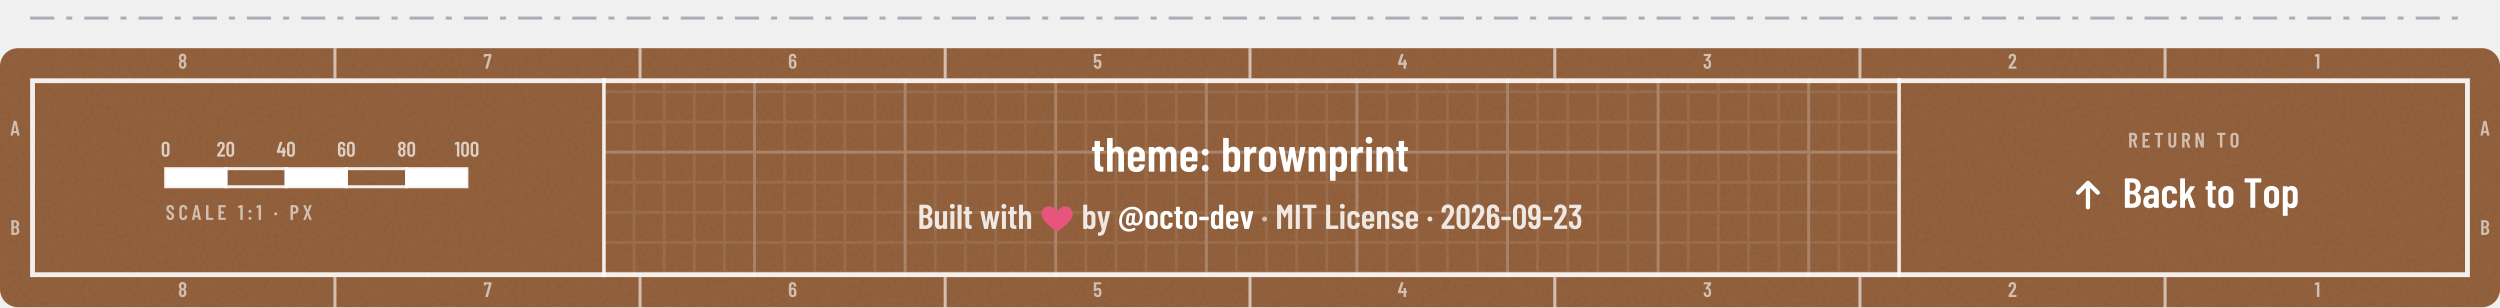
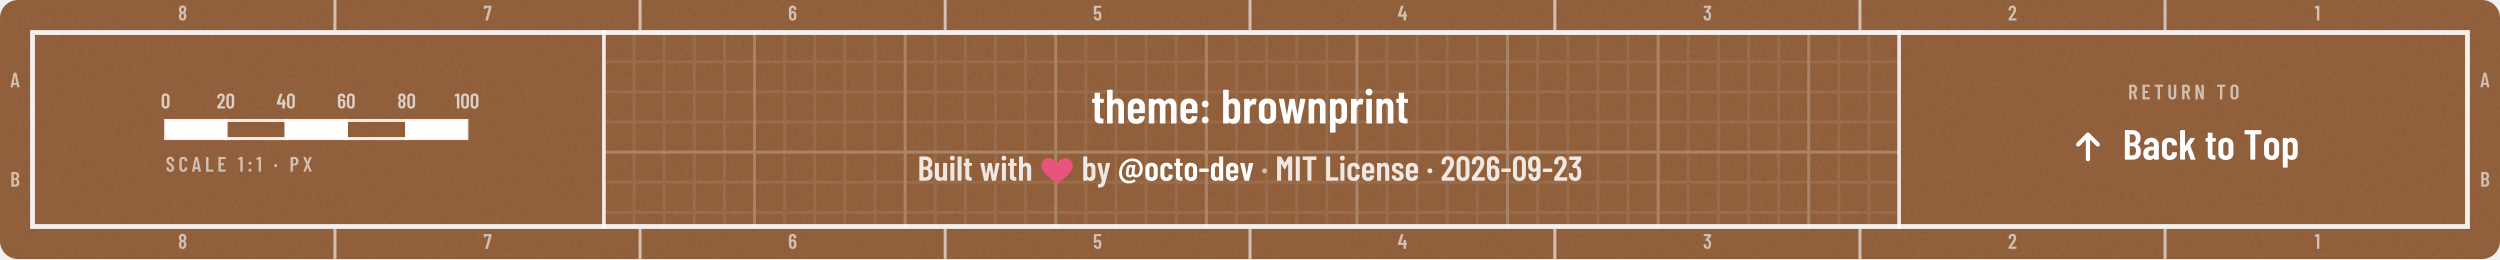
- <svg xmlns="http://www.w3.org/2000/svg" width="830" height="102" viewBox="0 0 830 102" role="img" aria-labelledby="t d">
+ <svg xmlns="http://www.w3.org/2000/svg" width="830" height="86" viewBox="0 0 830 86" role="img" aria-labelledby="t d">
  <defs>
    <clipPath id="kc1">
-       <rect x="0" y="16" width="830" height="86" rx="6" />
+       <rect x="0" y="0" width="830" height="86" rx="6" />
    </clipPath>
    <filter id="kn2" x="0" y="0" width="100%" height="100%">
      <feTurbulence type="fractalNoise" baseFrequency=".85" numOctaves="2" stitchTiles="stitch" />
      <feColorMatrix values="0 0 0 0 1 0 0 0 0 1 0 0 0 0 1 0 0 0 0.06 0" />
    </filter>
    <pattern id="kp3" width="10" height="10" patternUnits="userSpaceOnUse">
      <path d="M10 .5H.5V10" fill="none" stroke="#FFFFFF" stroke-opacity="0.075" />
    </pattern>
    <pattern id="kp4" width="50" height="50" patternUnits="userSpaceOnUse">
      <path d="M50 .5H.5V50" fill="none" stroke="#FFFFFF" stroke-opacity="0.16" />
    </pattern>
    <clipPath id="kc5">
-       <path clip-rule="evenodd" d="M10 26h810v66h-810zM10 26h190v66h-190zM630 26h190v66h-190z" />
+       <path clip-rule="evenodd" d="M10 10h810v66h-810zM10 10h190v66h-190zM630 10h190v66h-190z" />
    </clipPath>
    <path id="m45" d="M27 263V339Q27 344 30 348Q34 351 39 351H286Q291 351 294 348Q298 344 298 339V263Q298 258 294 254Q291 251 286 251H39Q34 251 30 254Q27 258 27 263Z" />
    <path id="m48" d="M38 183V517Q38 604 89 658Q140 711 224 711Q309 711 360 658Q412 604 412 517V183Q412 96 360 42Q309 -11 224 -11Q140 -11 89 42Q38 96 38 183ZM296 176V524Q296 563 276 586Q257 610 224 610Q192 610 173 586Q154 563 154 524V176Q154 137 173 114Q192 90 224 90Q257 90 276 114Q296 137 296 176Z" />
    <path id="m49" d="M122 700H218Q223 700 226 696Q230 693 230 688V12Q230 7 226 4Q223 0 218 0H126Q121 0 118 4Q114 7 114 12V576Q114 578 112 580Q111 582 109 581L27 565H24Q13 565 13 576L10 643Q10 653 18 657L107 697Q114 700 122 700Z" />
    <path id="m50" d="M173 100H392Q397 100 400 96Q404 93 404 88V12Q404 7 400 4Q397 0 392 0H43Q38 0 34 4Q31 7 31 12V92Q31 101 36 107L75 160Q114 212 152 266Q189 320 215 363Q273 459 273 522Q273 562 256 585Q238 608 209 608Q180 608 163 586Q146 563 147 526V487Q147 482 144 478Q140 475 135 475H41Q36 475 32 478Q29 482 29 487V530Q33 610 84 659Q134 708 214 708Q293 708 342 656Q390 605 390 521Q390 471 373 422Q356 373 319 317Q294 277 260 229Q225 181 214 166Q184 126 170 106Q168 104 169 102Q170 100 173 100Z" />
    <path id="m51" d="M387 218Q387 169 380 134Q368 66 326 29Q283 -8 210 -8Q134 -8 86 32Q38 73 32 143Q30 165 28 207Q28 219 40 219H132Q144 219 144 207Q146 173 148 156Q153 125 169 108Q185 92 210 92Q234 92 250 108Q266 123 271 152Q276 182 276 230Q276 281 269 315Q263 341 248 355Q233 369 210 369Q195 369 183 360Q177 356 174 356Q172 356 166 360L119 408Q115 412 115 417Q115 421 118 425L243 595Q245 597 244 599Q242 601 239 601H49Q44 601 40 604Q37 608 37 613V688Q37 693 40 696Q44 700 49 700H373Q378 700 382 696Q385 693 385 688V609Q385 602 380 594L266 438Q262 432 268 431Q309 426 338 392Q368 358 378 307Q387 267 387 218Z" />
    <path id="m52" d="M443 275V194Q443 189 440 186Q436 182 431 182H401Q396 182 396 177V12Q396 7 392 4Q389 0 384 0H292Q287 0 284 4Q280 7 280 12V177Q280 182 275 182H29Q24 182 20 186Q17 189 17 194V259Q17 268 19 274L158 690Q161 700 171 700H271Q277 700 280 696Q283 693 281 686L153 293Q152 287 157 287H275Q280 287 280 292V412Q280 417 284 420Q287 424 292 424H384Q389 424 392 420Q396 417 396 412V292Q396 287 401 287H431Q436 287 440 284Q443 280 443 275Z" />
    <path id="m53" d="M400 216Q400 175 396 146Q391 72 344 32Q297 -8 219 -8Q145 -8 99 30Q53 68 43 144L40 172Q40 184 52 184H144Q156 184 157 172Q157 166 159 154Q171 92 219 92Q244 92 260 108Q275 124 280 153Q284 178 284 217Q284 254 278 281Q273 307 258 322Q242 336 219 336Q171 336 157 290Q154 279 144 279H51Q46 279 42 282Q39 286 39 291V688Q39 693 42 696Q46 700 51 700H377Q382 700 386 696Q389 693 389 688V612Q389 607 386 604Q382 600 377 600H160Q155 600 155 595V400Q155 397 157 396Q159 396 161 398Q178 416 202 426Q227 437 254 437Q314 437 350 398Q387 360 394 290Q400 259 400 216Z" />
    <path id="m54" d="M401 216Q401 193 399 151Q394 75 346 34Q299 -8 221 -8Q147 -8 101 30Q55 69 46 144Q40 171 40 207L39 532Q39 613 88 660Q138 708 219 708Q295 708 343 660Q391 612 391 532V507Q391 502 388 498Q384 495 379 495H287Q282 495 278 498Q275 502 275 507V526Q275 560 258 582Q242 605 219 605Q191 605 174 583Q156 561 156 526V423Q156 420 158 419Q160 418 162 420Q191 447 234 447Q303 447 346 403Q389 359 396 286Q401 253 401 216ZM284 224Q284 250 279 295Q267 353 220 353Q196 353 180 338Q165 322 160 292Q156 257 156 224Q156 195 159 157Q164 125 180 108Q195 91 220 91Q245 91 260 109Q276 127 281 160Q284 196 284 224Z" />
    <path id="m55" d="M90 13 255 594Q257 600 251 600H116Q111 600 111 595V559Q111 554 108 550Q104 547 99 547H28Q23 547 20 550Q16 554 16 559L17 688Q17 693 20 696Q24 700 29 700H368Q373 700 376 696Q380 693 380 688V607Q380 603 378 593L211 10Q208 0 197 0H100Q87 0 90 13Z" />
    <path id="m56" d="M325 364Q358 345 375 306Q396 259 396 200Q396 147 380 107Q360 53 318 22Q275 -8 216 -8Q158 -8 116 22Q73 52 53 106Q38 148 38 200Q38 259 56 301Q71 341 109 363Q113 366 109 369Q76 390 58 427Q38 470 38 523Q38 581 58 620Q78 664 120 688Q161 712 216 712Q270 712 312 688Q353 665 374 621Q396 579 396 523Q396 471 376 429Q358 392 325 371Q319 367 325 364ZM159 559Q152 541 152 513Q152 483 162 456Q169 435 183 423Q197 411 216 411Q237 411 252 424Q266 436 273 459Q281 483 281 513Q281 547 271 568Q264 589 250 600Q236 612 216 612Q198 612 184 602Q171 591 164 573ZM281 206Q281 244 272 271Q266 295 252 308Q237 322 216 322Q195 322 180 308Q166 294 160 268Q152 242 152 208Q152 177 158 151Q163 123 178 108Q194 92 216 92Q239 92 255 108Q271 124 276 153Q281 180 281 206Z" />
    <path id="m57" d="M384 168Q384 87 334 40Q285 -8 204 -8Q128 -8 80 40Q32 88 32 168V193Q32 198 36 202Q39 205 44 205H136Q141 205 144 202Q148 198 148 193V174Q148 140 164 118Q181 95 204 95Q232 95 250 117Q267 139 267 174V276Q267 279 265 280Q263 281 261 279Q232 253 189 253Q120 253 77 297Q34 341 27 414Q22 447 22 484Q22 518 25 549Q29 625 76 666Q124 708 203 708Q276 708 322 670Q368 631 378 556Q383 526 383 493ZM267 476Q267 506 264 543Q253 609 204 609Q179 609 163 591Q147 573 142 540Q140 516 140 476Q140 439 145 405Q150 377 166 362Q181 347 204 347Q228 347 244 362Q259 378 263 408Q267 443 267 476Z" />
    <path id="m58" d="M57 404Q57 435 77 455Q97 475 128 475Q159 475 178 455Q198 435 198 404Q198 373 178 353Q158 333 128 333Q97 333 77 353Q57 373 57 404ZM57 73Q57 104 77 124Q97 144 128 144Q159 144 178 124Q198 104 198 73Q198 42 178 22Q158 2 128 2Q97 2 77 22Q57 42 57 73Z" />
    <path id="m64" d="M722 352Q722 327 719 301Q706 204 655 150Q604 95 529 95Q465 95 431 135Q427 138 424 134Q409 113 387 104Q365 94 343 94Q292 94 262 124Q233 154 233 201Q233 218 238 250L242 283Q244 307 250 347Q268 461 367 461Q380 461 394 456Q409 451 421 440Q428 435 428 442V444Q429 455 441 455H497Q509 455 508 442L484 258Q483 252 483 240Q483 206 499 188Q515 170 541 170Q577 170 602 206Q626 243 634 303Q637 326 637 346Q637 413 609 463Q581 513 530 540Q480 567 414 567Q342 567 279 530Q216 492 174 426Q132 359 122 275Q119 251 119 229Q119 156 149 104Q179 51 228 24Q277 -3 333 -3Q408 -3 468 39Q473 42 476 42Q482 42 485 36L511 -6Q513 -9 513 -14Q513 -19 508 -23Q472 -48 424 -63Q375 -78 319 -78Q239 -78 175 -42Q111 -5 74 62Q38 130 38 221Q38 253 42 280Q55 384 109 466Q163 549 246 595Q328 641 422 641Q510 641 578 605Q646 569 684 504Q722 438 722 352ZM400 212 403 233 404 243 414 326 416 343Q419 365 408 379Q398 393 379 393Q360 393 346 379Q332 365 329 343L326 322Q320 283 320 276L312 212Q311 188 321 174Q331 161 350 161Q369 161 382 175Q396 189 400 212Z" />
    <path id="m65" d="M325 11 306 116Q306 121 300 121H154Q148 121 148 116L129 11Q128 0 116 0H25Q11 0 14 13L162 689Q164 700 175 700H281Q292 700 294 689L442 13V9Q442 0 431 0H338Q326 0 325 11ZM171 212H282Q288 212 287 217L229 533Q228 536 226 536Q224 536 223 533L166 217Q165 212 171 212Z" />
    <path id="m66" d="M242 0H66Q61 0 58 4Q54 7 54 12V688Q54 693 58 696Q61 700 66 700H224Q319 700 373 652Q427 604 427 512Q427 409 354 365Q349 362 352 359Q391 334 413 292Q435 250 435 192Q435 100 382 50Q328 0 242 0ZM170 595V409Q170 404 175 404H226Q267 404 290 429Q313 454 313 500Q313 548 290 574Q267 600 226 600H175Q170 600 170 595ZM319 208Q319 260 296 290Q273 319 233 319H175Q170 319 170 314V106Q170 101 175 101H233Q273 101 296 129Q319 157 319 208Z" />
    <path id="m67" d="M42 180V521Q42 607 94 658Q145 708 230 708Q316 708 368 658Q420 607 420 521V509Q420 504 416 500Q413 496 408 496L315 492Q303 492 303 504V529Q303 564 283 586Q263 608 230 608Q198 608 178 586Q158 564 158 529V171Q158 136 178 114Q198 92 230 92Q263 92 283 114Q303 136 303 171V196Q303 201 306 204Q310 208 315 208L408 204Q413 204 416 200Q420 197 420 192V180Q420 95 368 44Q316 -8 230 -8Q145 -8 94 44Q42 95 42 180Z" />
    <path id="m69" d="M391 600H175Q170 600 170 595V406Q170 401 175 401H303Q308 401 312 398Q315 394 315 389V312Q315 307 312 304Q308 300 303 300H175Q170 300 170 295V105Q170 100 175 100H391Q396 100 400 96Q403 93 403 88V12Q403 7 400 4Q396 0 391 0H66Q61 0 58 4Q54 7 54 12V688Q54 693 58 696Q61 700 66 700H391Q396 700 400 696Q403 693 403 688V612Q403 607 400 604Q396 600 391 600Z" />
    <path id="m73" d="M54 12V688Q54 693 58 696Q61 700 66 700H158Q163 700 166 696Q170 693 170 688V12Q170 7 166 4Q163 0 158 0H66Q61 0 58 4Q54 7 54 12Z" />
    <path id="m76" d="M54 12V688Q54 693 58 696Q61 700 66 700H158Q163 700 166 696Q170 693 170 688V105Q170 100 175 100H391Q396 100 400 96Q403 93 403 88V12Q403 7 400 4Q396 0 391 0H66Q61 0 58 4Q54 7 54 12Z" />
    <path id="m77" d="M383 700H475Q480 700 484 696Q487 693 487 688V12Q487 7 484 4Q480 0 475 0H383Q378 0 374 4Q371 7 371 12V484Q371 488 369 488Q367 488 365 485L278 327Q273 319 269 319Q265 319 260 327L173 485Q171 488 169 488Q167 488 167 484V12Q167 7 164 4Q160 0 155 0H63Q58 0 54 4Q51 7 51 12V688Q51 693 54 696Q58 700 63 700H155Q165 700 170 692L267 521Q270 517 273 521L368 692Q373 700 383 700Z" />
    <path id="m78" d="M350 700H441Q446 700 450 696Q453 693 453 688V12Q453 7 450 4Q446 0 441 0H336Q326 0 323 10L174 434Q173 437 170 436Q168 436 168 433L169 12Q169 7 166 4Q162 0 157 0H66Q61 0 58 4Q54 7 54 12V688Q54 693 58 696Q61 700 66 700H169Q179 700 182 690L332 269Q333 266 336 266Q338 267 338 270V688Q338 693 342 696Q345 700 350 700Z" />
    <path id="m79" d="M42 182V518Q42 604 94 656Q147 708 233 708Q319 708 372 656Q425 604 425 518V182Q425 96 372 44Q319 -8 233 -8Q147 -8 94 44Q42 96 42 182ZM309 177V523Q309 561 288 584Q267 608 233 608Q199 608 178 584Q158 561 158 523V177Q158 139 178 116Q199 92 233 92Q267 92 288 116Q309 139 309 177Z" />
    <path id="m80" d="M432 495Q432 405 384 350Q337 295 259 295H174Q169 295 169 290V12Q169 7 166 4Q162 0 157 0H65Q60 0 56 4Q53 7 53 12V689Q53 694 56 698Q60 701 65 701H253Q306 701 346 675Q387 649 410 602Q432 555 432 495ZM316 492Q316 542 294 572Q271 601 234 601H174Q169 601 169 596V391Q169 386 174 386H234Q271 386 294 414Q316 443 316 492Z" />
    <path id="m82" d="M318 10 233 297Q231 301 228 301H175Q170 301 170 296V12Q170 7 166 4Q163 0 158 0H66Q61 0 58 4Q54 7 54 12V688Q54 693 58 696Q61 700 66 700H254Q307 700 348 674Q388 649 410 602Q433 556 433 496Q433 434 409 389Q385 344 342 321Q338 320 339 315L437 14Q438 12 438 9Q438 0 427 0H331Q321 0 318 10ZM170 595V396Q170 391 175 391H236Q272 391 294 419Q317 447 317 495Q317 543 294 572Q272 600 236 600H175Q170 600 170 595Z" />
    <path id="m83" d="M34 173V199Q34 204 38 208Q41 211 46 211H137Q142 211 146 208Q149 204 149 199V179Q149 140 168 116Q188 92 219 92Q250 92 270 114Q290 137 290 174Q290 200 279 219Q268 238 248 255Q228 272 184 304Q134 340 104 368Q73 396 52 436Q32 475 32 527Q32 610 82 659Q132 708 214 708Q297 708 348 656Q399 605 399 520V496Q399 491 396 488Q392 484 387 484H297Q292 484 288 488Q285 491 285 496V522Q285 561 266 584Q246 608 214 608Q184 608 165 586Q146 565 146 527Q146 491 166 466Q187 441 247 397Q308 352 339 324Q370 295 387 261Q404 227 404 180Q404 95 353 44Q302 -8 219 -8Q136 -8 85 42Q34 92 34 173Z" />
    <path id="m84" d="M425 688V612Q425 607 422 604Q418 600 413 600H286Q281 600 281 595V12Q281 7 278 4Q274 0 269 0H177Q172 0 168 4Q165 7 165 12V595Q165 600 160 600H40Q35 600 32 604Q28 607 28 612V688Q28 693 32 696Q35 700 40 700H413Q418 700 422 696Q425 693 425 688Z" />
    <path id="m85" d="M50 194V688Q50 693 54 696Q57 700 62 700H154Q159 700 162 696Q166 693 166 688V182Q166 142 186 117Q206 92 239 92Q272 92 292 117Q312 142 312 182V688Q312 693 316 696Q319 700 324 700H416Q421 700 424 696Q428 693 428 688V194Q428 103 376 48Q324 -8 239 -8Q153 -8 102 48Q50 103 50 194Z" />
    <path id="m88" d="M31 14 168 347Q169 350 168 353L31 686Q30 688 30 692Q30 700 40 700H135Q145 700 148 690L228 473Q229 470 231 470Q233 470 234 473L313 690Q316 700 326 700H420Q427 700 429 696Q431 692 429 686L292 353Q291 350 292 347L429 14Q430 12 430 8Q430 0 420 0H327Q316 0 313 10L234 226Q233 229 231 229Q229 229 228 226L148 10Q145 0 134 0H40Q33 0 31 4Q29 8 31 14Z" />
    <path id="m97" d="M397 352V12Q397 7 394 4Q390 0 385 0H293Q288 0 284 4Q281 7 281 12V31Q281 34 279 35Q277 36 275 33Q240 -8 173 -8Q116 -8 72 24Q29 57 29 143Q29 233 82 271Q134 309 224 309H276Q281 309 281 314V340Q281 376 263 398Q245 419 218 419Q197 419 183 406Q169 392 166 369Q165 357 153 357H56Q44 357 45 369Q50 437 98 478Q147 519 220 519Q299 519 348 473Q397 427 397 352ZM281 160V217Q281 222 276 222H224Q190 222 169 204Q148 185 148 150Q148 119 164 104Q180 88 205 88Q235 88 258 107Q281 126 281 160Z" />
    <path id="m98" d="M399 357V154Q399 80 362 36Q325 -8 258 -8Q204 -8 168 27Q166 29 164 28Q162 27 162 24V12Q162 7 158 4Q155 0 150 0H58Q53 0 50 4Q46 7 46 12V688Q46 693 50 696Q53 700 58 700H150Q155 700 158 696Q162 693 162 688V486Q162 483 164 482Q167 482 170 486Q189 503 212 511Q236 519 258 519Q324 519 362 476Q399 433 399 357ZM222 419Q198 419 182 404Q166 388 162 362V149Q166 123 182 108Q198 92 222 92Q250 92 267 112Q284 131 284 163V348Q284 380 267 400Q250 419 222 419Z" />
    <path id="m99" d="M38 155V357Q38 430 86 474Q133 519 215 519Q297 519 345 476Q393 432 393 365V351Q393 346 390 342Q386 339 381 339L289 335Q277 335 277 347V357Q277 382 260 400Q242 419 215 419Q188 419 171 399Q154 379 154 348V163Q154 132 171 112Q188 92 215 92Q242 92 260 110Q277 129 277 155V165Q277 170 280 174Q284 177 289 177L381 176Q386 176 390 172Q393 169 393 164V146Q393 77 345 34Q297 -8 215 -8Q133 -8 86 36Q38 80 38 155Z" />
    <path id="m100" d="M287 700H379Q384 700 388 696Q391 693 391 688V12Q391 7 388 4Q384 0 379 0H287Q282 0 278 4Q275 7 275 12V24Q275 27 273 28Q271 29 269 27Q233 -8 179 -8Q112 -8 75 36Q38 80 38 154V357Q38 433 76 476Q113 519 179 519Q202 519 226 510Q250 502 269 483Q271 481 273 482Q275 483 275 486V688Q275 693 278 696Q282 700 287 700ZM275 149V362Q271 388 255 404Q239 419 215 419Q187 419 170 400Q153 380 153 348V163Q153 131 170 112Q187 92 215 92Q239 92 255 108Q271 123 275 149Z" />
    <path id="m101" d="M380 213H159Q154 213 154 208V163Q154 132 171 112Q188 92 215 92Q238 92 254 106Q271 121 276 144Q279 154 289 154L378 150Q383 150 386 146Q390 143 389 137Q382 67 338 30Q294 -8 215 -8Q133 -8 86 36Q38 79 38 154V357Q38 430 86 474Q133 519 215 519Q297 519 344 474Q392 430 392 357V225Q392 220 388 216Q385 213 380 213ZM154 348V303Q154 298 159 298H272Q277 298 277 303V348Q277 380 260 400Q243 419 215 419Q188 419 171 399Q154 379 154 348Z" />
    <path id="m104" d="M397 352V12Q397 7 394 4Q390 0 385 0H293Q288 0 284 4Q281 7 281 12V343Q281 379 266 399Q251 419 223 419Q194 419 178 398Q162 377 162 340V12Q162 7 158 4Q155 0 150 0H58Q53 0 50 4Q46 7 46 12V688Q46 693 50 696Q53 700 58 700H150Q155 700 158 696Q162 693 162 688V479Q162 476 164 476Q167 475 170 479Q204 519 265 519Q330 519 364 476Q397 432 397 352Z" />
    <path id="m105" d="M36 652Q36 683 56 703Q76 723 107 723Q138 723 158 703Q177 683 177 652Q177 621 157 601Q137 581 107 581Q76 581 56 601Q36 621 36 652ZM50 12V499Q50 504 54 508Q57 511 62 511H154Q159 511 162 508Q166 504 166 499V12Q166 7 162 4Q159 0 154 0H62Q57 0 54 4Q50 7 50 12Z" />
    <path id="m107" d="M46 12V688Q46 693 50 696Q53 700 58 700H150Q155 700 158 696Q162 693 162 688V332Q162 328 164 328Q166 328 168 331L277 503Q281 511 291 511H387Q394 511 396 506Q398 502 394 496L290 339Q288 335 289 332L409 14Q410 12 410 9Q410 0 399 0H304Q294 0 291 10L217 236Q216 239 214 240Q212 240 211 237L164 167Q162 163 162 161V12Q162 7 158 4Q155 0 150 0H58Q53 0 50 4Q46 7 46 12Z" />
    <path id="m108" d="M42 12V688Q42 693 46 696Q49 700 54 700H146Q151 700 154 696Q158 693 158 688V12Q158 7 154 4Q151 0 146 0H54Q49 0 46 4Q42 7 42 12Z" />
    <path id="m109" d="M623 347V12Q623 7 620 4Q616 0 611 0H520Q515 0 512 4Q508 7 508 12V339Q508 377 493 398Q478 419 452 419Q424 419 408 398Q392 377 392 340V12Q392 7 388 4Q385 0 380 0H289Q284 0 280 4Q277 7 277 12V339Q277 377 262 398Q246 419 221 419Q193 419 177 398Q161 377 161 340V12Q161 7 158 4Q154 0 149 0H58Q53 0 50 4Q46 7 46 12V499Q46 504 50 508Q53 511 58 511H149Q154 511 158 508Q161 504 161 499V483Q161 480 163 479Q165 478 167 481Q187 501 212 510Q237 519 261 519Q335 519 370 456Q373 452 379 459Q399 491 430 505Q460 519 491 519Q556 519 590 474Q623 428 623 347Z" />
    <path id="m110" d="M397 352V12Q397 7 394 4Q390 0 385 0H293Q288 0 284 4Q281 7 281 12V343Q281 379 266 399Q251 419 223 419Q194 419 178 398Q162 377 162 340V12Q162 7 158 4Q155 0 150 0H58Q53 0 50 4Q46 7 46 12V499Q46 504 50 508Q53 511 58 511H150Q155 511 158 508Q162 504 162 499V479Q162 476 164 476Q167 475 170 479Q204 519 265 519Q330 519 364 476Q397 432 397 352Z" />
    <path id="m111" d="M38 155V356Q38 430 86 474Q134 519 216 519Q299 519 347 474Q395 430 395 356V155Q395 80 348 36Q300 -8 216 -8Q133 -8 86 36Q38 80 38 155ZM279 164V348Q279 379 262 399Q244 419 216 419Q188 419 171 400Q154 380 154 348V164Q154 132 171 112Q188 93 216 93Q244 93 262 112Q279 132 279 164Z" />
    <path id="m112" d="M403 357V155Q403 78 366 35Q329 -8 262 -8Q239 -8 215 0Q191 9 172 28Q170 30 168 29Q166 28 166 25V-177Q166 -182 162 -186Q159 -189 154 -189H62Q57 -189 54 -186Q50 -182 50 -177V499Q50 504 54 508Q57 511 62 511H154Q159 511 162 508Q166 504 166 499V487Q166 484 168 484Q171 483 174 487Q209 519 262 519Q329 519 366 476Q403 432 403 357ZM226 420Q199 420 182 400Q166 380 166 348V163Q166 131 182 112Q199 92 226 92Q254 92 271 112Q288 131 288 163V348Q288 380 271 400Q254 420 226 420Z" />
    <path id="m114" d="M297 507Q305 502 303 492L287 399Q286 387 273 392Q259 396 247 396Q235 396 225 393Q197 389 180 362Q162 334 162 296V13Q162 8 158 4Q155 1 150 1H58Q53 1 50 4Q46 8 46 13V499Q46 504 50 508Q53 511 58 511H150Q155 511 158 508Q162 504 162 499V453Q162 449 164 448Q166 448 167 452Q194 517 255 517Q282 517 297 507Z" />
    <path id="m115" d="M30 135V142Q30 147 34 150Q37 154 42 154H128Q133 154 136 150Q140 147 140 142V137Q140 113 158 97Q177 81 204 81Q230 81 245 96Q260 111 260 134Q260 154 247 168Q234 181 219 188Q204 195 165 211Q108 233 72 267Q35 301 35 368Q35 438 80 478Q124 517 200 517Q278 517 324 476Q369 434 369 364Q369 359 366 356Q362 352 357 352H273Q268 352 264 356Q261 359 261 364V370Q261 394 244 410Q228 426 203 426Q177 426 162 410Q146 393 146 370Q146 351 158 338Q170 325 185 318Q200 310 235 295Q277 278 306 262Q334 245 356 214Q377 184 377 139Q377 72 330 33Q283 -6 203 -6Q124 -6 77 32Q30 70 30 135Z" />
    <path id="m116" d="M248 429H186Q181 429 181 424V162Q181 127 194 114Q207 100 233 101H240Q245 101 248 98Q252 94 252 89V12Q252 7 248 4Q245 0 240 0H206Q138 0 104 25Q69 50 69 119V424Q69 429 64 429H29Q24 429 20 432Q17 436 17 441V499Q17 504 20 508Q24 511 29 511H64Q69 511 69 516V626Q69 631 72 634Q76 638 81 638H169Q174 638 178 634Q181 631 181 626V516Q181 511 186 511H248Q253 511 256 508Q260 504 260 499V441Q260 436 256 432Q253 429 248 429Z" />
    <path id="m117" d="M289 511H381Q386 511 390 508Q393 504 393 499V12Q393 7 390 4Q386 0 381 0H289Q284 0 280 4Q277 7 277 12V34Q277 37 275 38Q273 39 271 36Q242 -7 178 -7Q117 -7 80 30Q42 66 42 142V499Q42 504 46 508Q49 511 54 511H146Q151 511 154 508Q158 504 158 499V167Q158 92 216 92Q245 92 261 114Q277 135 277 172V499Q277 504 280 508Q284 511 289 511Z" />
    <path id="m118" d="M141 10 19 499V503Q19 512 30 512H132Q144 512 145 501L205 190Q206 187 208 187Q210 187 211 190L270 501Q271 512 283 512L385 510Q399 510 396 497L275 10Q272 0 261 0H155Q144 0 141 10Z" />
    <path id="m119" d="M126 11 19 499V503Q19 512 30 512H118Q130 512 131 501L183 190Q184 187 186 187Q188 187 189 190L244 501Q245 512 257 512H335Q347 512 348 501L404 189Q405 186 407 186Q409 186 410 189L463 501Q464 512 476 512L563 510Q576 510 573 497L466 11Q464 0 453 0H363Q351 0 350 11L297 303Q296 306 294 306Q292 306 291 303L239 11Q238 0 226 0H139Q128 0 126 11Z" />
    <path id="m121" d="M34 -187V-115Q34 -110 37 -106Q40 -103 44 -103Q77 -102 96 -94Q115 -87 126 -66Q138 -44 143 -3L142 3L16 499V503Q16 512 27 512H125Q137 512 138 501L199 170Q200 167 202 167Q204 167 205 170L264 501Q265 512 277 512L376 510Q390 510 387 497L253 -28Q234 -99 213 -134Q192 -169 154 -184Q116 -199 45 -199H40Q38 -199 36 -196Q34 -192 34 -187Z" />
    <path id="m183" d="M37 286Q37 317 57 337Q77 357 108 357Q139 357 158 337Q178 317 178 286Q178 255 158 235Q138 215 108 215Q77 215 57 235Q37 255 37 286Z" />
  </defs>
-   <rect y="16" width="830" height="86" rx="6" fill="#8D5A35" />
-   <rect y="16" width="830" height="86" clip-path="url(#kc1)" filter="url(#kn2)" />
+   <rect y="0" width="830" height="86" rx="6" fill="#8D5A35" />
+   <rect y="0" width="830" height="86" clip-path="url(#kc1)" filter="url(#kn2)" />
  <g clip-path="url(#kc5)">
-     <rect y="16" width="830" height="86" fill="url(#kp3)" />
-     <rect y="16" width="830" height="86" fill="url(#kp4)" />
-   </g>
-   <rect x="10.8" y="26.8" width="808.4" height="64.4" fill="none" stroke="#FFFFFF" stroke-opacity="0.9" stroke-width="1.6" />
-   <path d="M111.2 16V26M111.2 92V102M212.5 16V26M212.5 92V102M313.8 16V26M313.8 92V102M415 16V26M415 92V102M516.2 16V26M516.2 92V102M617.5 16V26M617.5 92V102M718.8 16V26M718.8 92V102" stroke="#FFFFFF" stroke-opacity="0.6" />
+     <rect y="0" width="830" height="86" fill="url(#kp3)" />
+     <rect y="0" width="830" height="86" fill="url(#kp4)" />
+   </g>
+   <rect x="10.8" y="10.8" width="808.4" height="64.4" fill="none" stroke="#FFFFFF" stroke-opacity="0.9" stroke-width="1.6" />
+   <path d="M111.2 0V10M111.2 76V86M212.5 0V10M212.5 76V86M313.8 0V10M313.8 76V86M415 0V10M415 76V86M516.2 0V10M516.2 76V86M617.5 0V10M617.5 76V86M718.8 0V10M718.8 76V86" stroke="#FFFFFF" stroke-opacity="0.6" />
  <g transform="scale(0.007 -0.007)" fill="#FFFFFF" fill-opacity="0.6">
-     <use href="#m56" x="8444" y="-3257" />
-     <use href="#m56" x="8444" y="-14086" />
-     <use href="#m55" x="22929" y="-3257" />
-     <use href="#m55" x="22929" y="-14086" />
-     <use href="#m54" x="37375" y="-3257" />
-     <use href="#m54" x="37375" y="-14086" />
-     <use href="#m53" x="51840" y="-3257" />
-     <use href="#m53" x="51840" y="-14086" />
-     <use href="#m52" x="66288" y="-3257" />
-     <use href="#m52" x="66288" y="-14086" />
-     <use href="#m51" x="80769" y="-3257" />
-     <use href="#m51" x="80769" y="-14086" />
-     <use href="#m50" x="95234" y="-3257" />
-     <use href="#m50" x="95234" y="-14086" />
-     <use href="#m49" x="109774" y="-3257" />
-     <use href="#m49" x="109774" y="-14086" />
-     <use href="#m65" x="486" y="-6429" />
-     <use href="#m65" x="117629" y="-6429" />
-     <use href="#m66" x="483" y="-11143" />
-     <use href="#m66" x="117626" y="-11143" />
-   </g>
-   <path d="M10 6H820" stroke="#7A8390" stroke-opacity=".6" stroke-dasharray="8 4 2 4" />
-   <path d="M200.5 26V92M630.5 26V92" stroke="#FFFFFF" stroke-opacity="0.85" stroke-width="1.2" />
-   <rect x="55" y="56" width="20" height="6" fill="#FFFFFF" stroke="#FFFFFF" stroke-opacity="0.9" />
-   <rect x="75" y="56" width="20" height="6" fill="none" stroke="#FFFFFF" stroke-opacity="0.9" />
-   <rect x="95" y="56" width="20" height="6" fill="#FFFFFF" stroke="#FFFFFF" stroke-opacity="0.9" />
-   <rect x="115" y="56" width="20" height="6" fill="none" stroke="#FFFFFF" stroke-opacity="0.9" />
-   <rect x="135" y="56" width="20" height="6" fill="#FFFFFF" stroke="#FFFFFF" stroke-opacity="0.9" />
-   <g transform="translate(53.4 52) scale(0.007 -0.007)" fill="#FFFFFF" fill-opacity="0.7">
+     <use href="#m56" x="8444" y="-971" />
+     <use href="#m56" x="8444" y="-11800" />
+     <use href="#m55" x="22929" y="-971" />
+     <use href="#m55" x="22929" y="-11800" />
+     <use href="#m54" x="37375" y="-971" />
+     <use href="#m54" x="37375" y="-11800" />
+     <use href="#m53" x="51840" y="-971" />
+     <use href="#m53" x="51840" y="-11800" />
+     <use href="#m52" x="66288" y="-971" />
+     <use href="#m52" x="66288" y="-11800" />
+     <use href="#m51" x="80769" y="-971" />
+     <use href="#m51" x="80769" y="-11800" />
+     <use href="#m50" x="95234" y="-971" />
+     <use href="#m50" x="95234" y="-11800" />
+     <use href="#m49" x="109774" y="-971" />
+     <use href="#m49" x="109774" y="-11800" />
+     <use href="#m65" x="486" y="-4143" />
+     <use href="#m65" x="117629" y="-4143" />
+     <use href="#m66" x="483" y="-8857" />
+     <use href="#m66" x="117626" y="-8857" />
+   </g>
+   <path d="M200.5 10V76M630.5 10V76" stroke="#FFFFFF" stroke-opacity="0.85" stroke-width="1.2" />
+   <rect x="55" y="40" width="20" height="6" fill="#FFFFFF" stroke="#FFFFFF" stroke-opacity="0.9" />
+   <rect x="75" y="40" width="20" height="6" fill="none" stroke="#FFFFFF" stroke-opacity="0.9" />
+   <rect x="95" y="40" width="20" height="6" fill="#FFFFFF" stroke="#FFFFFF" stroke-opacity="0.9" />
+   <rect x="115" y="40" width="20" height="6" fill="none" stroke="#FFFFFF" stroke-opacity="0.9" />
+   <rect x="135" y="40" width="20" height="6" fill="#FFFFFF" stroke="#FFFFFF" stroke-opacity="0.9" />
+   <g transform="translate(53.4 36) scale(0.007 -0.007)" fill="#FFFFFF" fill-opacity="0.7">
    <use href="#m48" x="0" />
  </g>
-   <g transform="translate(71.9 52) scale(0.007 -0.007)" fill="#FFFFFF" fill-opacity="0.7">
+   <g transform="translate(71.9 36) scale(0.007 -0.007)" fill="#FFFFFF" fill-opacity="0.7">
    <use href="#m50" x="0" />
    <use href="#m48" x="425" />
  </g>
-   <g transform="translate(91.8 52) scale(0.007 -0.007)" fill="#FFFFFF" fill-opacity="0.7">
+   <g transform="translate(91.8 36) scale(0.007 -0.007)" fill="#FFFFFF" fill-opacity="0.7">
    <use href="#m52" x="0" />
    <use href="#m48" x="459" />
  </g>
-   <g transform="translate(111.9 52) scale(0.007 -0.007)" fill="#FFFFFF" fill-opacity="0.7">
+   <g transform="translate(111.9 36) scale(0.007 -0.007)" fill="#FFFFFF" fill-opacity="0.7">
    <use href="#m54" x="0" />
    <use href="#m48" x="429" />
  </g>
-   <g transform="translate(131.9 52) scale(0.007 -0.007)" fill="#FFFFFF" fill-opacity="0.7">
+   <g transform="translate(131.9 36) scale(0.007 -0.007)" fill="#FFFFFF" fill-opacity="0.7">
    <use href="#m56" x="0" />
    <use href="#m48" x="434" />
  </g>
-   <g transform="translate(150.9 52) scale(0.007 -0.007)" fill="#FFFFFF" fill-opacity="0.7">
+   <g transform="translate(150.9 36) scale(0.007 -0.007)" fill="#FFFFFF" fill-opacity="0.7">
    <use href="#m49" x="0" />
    <use href="#m48" x="274" />
    <use href="#m48" x="724" />
  </g>
-   <g transform="translate(55 73) scale(0.007 -0.007)" fill="#FFFFFF" fill-opacity="0.6">
+   <g transform="translate(55 57) scale(0.007 -0.007)" fill="#FFFFFF" fill-opacity="0.6">
    <use href="#m83" x="0" />
    <use href="#m67" x="605" />
    <use href="#m65" x="1234" />
    <use href="#m76" x="1861" />
    <use href="#m69" x="2448" />
    <use href="#m49" x="3426" />
    <use href="#m58" x="3871" />
    <use href="#m49" x="4294" />
    <use href="#m183" x="5111" />
    <use href="#m80" x="5869" />
    <use href="#m88" x="6498" />
  </g>
-   <g transform="translate(362.3 57) scale(0.016 -0.016)" fill="#FFFFFF">
+   <g transform="translate(362.3 41) scale(0.016 -0.016)" fill="#FFFFFF">
    <use href="#m116" x="0" />
    <use href="#m104" x="282" />
    <use href="#m101" x="721" />
    <use href="#m109" x="1147" />
    <use href="#m101" x="1812" />
    <use href="#m58" x="2238" />
    <use href="#m98" x="2690" />
    <use href="#m114" x="3127" />
    <use href="#m111" x="3440" />
    <use href="#m119" x="3872" />
    <use href="#m110" x="4464" />
    <use href="#m112" x="4903" />
    <use href="#m114" x="5344" />
    <use href="#m105" x="5657" />
    <use href="#m110" x="5872" />
    <use href="#m116" x="6311" />
  </g>
-   <g transform="translate(304.6 76) scale(0.0115 -0.0115)" fill="#FFFFFF" fill-opacity="0.85">
+   <g transform="translate(304.6 60) scale(0.0115 -0.0115)" fill="#FFFFFF" fill-opacity="0.85">
    <use href="#m66" x="0" />
    <use href="#m117" x="462" />
    <use href="#m105" x="900" />
    <use href="#m108" x="1115" />
    <use href="#m116" x="1314" />
    <use href="#m119" x="1796" />
    <use href="#m105" x="2388" />
    <use href="#m116" x="2603" />
    <use href="#m104" x="2885" />
  </g>
-   <g transform="translate(345.1 66.8) scale(0.4888)" fill="#E7557C" stroke="#E7557C" stroke-width="1.2" stroke-linejoin="round">
+   <g transform="translate(345.1 50.8) scale(0.4888)" fill="#E7557C" stroke="#E7557C" stroke-width="1.2" stroke-linejoin="round">
    <path d="M12 20s-7-4.5-9.5-9C1 8 3 4 6.5 4 9 4 12 7.5 12 7.5S15 4 17.5 4C21 4 23 8 21.5 11c-2.5 4.5-9.5 9-9.5 9z" />
  </g>
-   <g transform="translate(359.1 76) scale(0.0115 -0.0115)" fill="#FFFFFF" fill-opacity="0.85">
+   <g transform="translate(359.1 60) scale(0.0115 -0.0115)" fill="#FFFFFF" fill-opacity="0.85">
    <use href="#m98" x="0" />
    <use href="#m121" x="437" />
  </g>
-   <g transform="translate(371.1 76) scale(0.0115 -0.0115)" fill="#FFFFFF">
+   <g transform="translate(371.1 60) scale(0.0115 -0.0115)" fill="#FFFFFF">
    <use href="#m64" x="0" />
    <use href="#m111" x="759" />
    <use href="#m99" x="1191" />
    <use href="#m116" x="1613" />
    <use href="#m111" x="1895" />
    <use href="#m45" x="2327" />
    <use href="#m100" x="2652" />
    <use href="#m101" x="3089" />
    <use href="#m118" x="3515" />
  </g>
-   <g transform="translate(418.6 76) scale(0.0115 -0.0115)" fill="#FFFFFF" fill-opacity="0.6">
+   <g transform="translate(418.6 60) scale(0.0115 -0.0115)" fill="#FFFFFF" fill-opacity="0.6">
    <use href="#m183" x="0" />
  </g>
-   <g transform="translate(423.4 76) scale(0.0115 -0.0115)" fill="#FFFFFF" fill-opacity="0.85">
+   <g transform="translate(423.4 60) scale(0.0115 -0.0115)" fill="#FFFFFF" fill-opacity="0.85">
    <use href="#m77" x="0" />
    <use href="#m73" x="538" />
    <use href="#m84" x="762" />
    <use href="#m76" x="1414" />
    <use href="#m105" x="1829" />
    <use href="#m99" x="2044" />
    <use href="#m101" x="2466" />
    <use href="#m110" x="2892" />
    <use href="#m115" x="3331" />
    <use href="#m101" x="3729" />
    <use href="#m183" x="4355" />
    <use href="#m50" x="4770" />
    <use href="#m48" x="5195" />
    <use href="#m50" x="5645" />
    <use href="#m54" x="6070" />
    <use href="#m45" x="6499" />
    <use href="#m48" x="6824" />
    <use href="#m57" x="7274" />
    <use href="#m45" x="7697" />
    <use href="#m50" x="8022" />
    <use href="#m51" x="8447" />
  </g>
-   <g transform="translate(706.5 49) scale(0.007 -0.007)" fill="#FFFFFF" fill-opacity="0.6">
+   <g transform="translate(706.5 33) scale(0.007 -0.007)" fill="#FFFFFF" fill-opacity="0.6">
    <use href="#m82" x="0" />
    <use href="#m69" x="632" />
    <use href="#m84" x="1239" />
    <use href="#m85" x="1862" />
    <use href="#m82" x="2512" />
    <use href="#m78" x="3144" />
    <use href="#m84" x="4194" />
    <use href="#m79" x="4817" />
  </g>
-   <g transform="rotate(-90 693.2 64.5)">
-     <g transform="translate(686.7 58) scale(0.5417)" fill="none" stroke="#FFFFFF" stroke-width="2.6" stroke-linecap="round" stroke-linejoin="round">
+   <g transform="rotate(-90 693.2 48.5)">
+     <g transform="translate(686.7 42) scale(0.5417)" fill="none" stroke="#FFFFFF" stroke-width="2.6" stroke-linecap="round" stroke-linejoin="round">
      <path d="M4 12h15M13 6l6 6-6 6" />
    </g>
  </g>
-   <g transform="translate(704.7 69) scale(0.014 -0.014)" fill="#FFFFFF">
+   <g transform="translate(704.7 53) scale(0.014 -0.014)" fill="#FFFFFF">
    <use href="#m66" x="0" />
    <use href="#m97" x="462" />
    <use href="#m99" x="896" />
    <use href="#m107" x="1318" />
    <use href="#m116" x="1951" />
    <use href="#m111" x="2233" />
    <use href="#m84" x="2865" />
    <use href="#m111" x="3317" />
    <use href="#m112" x="3749" />
  </g>
</svg>
